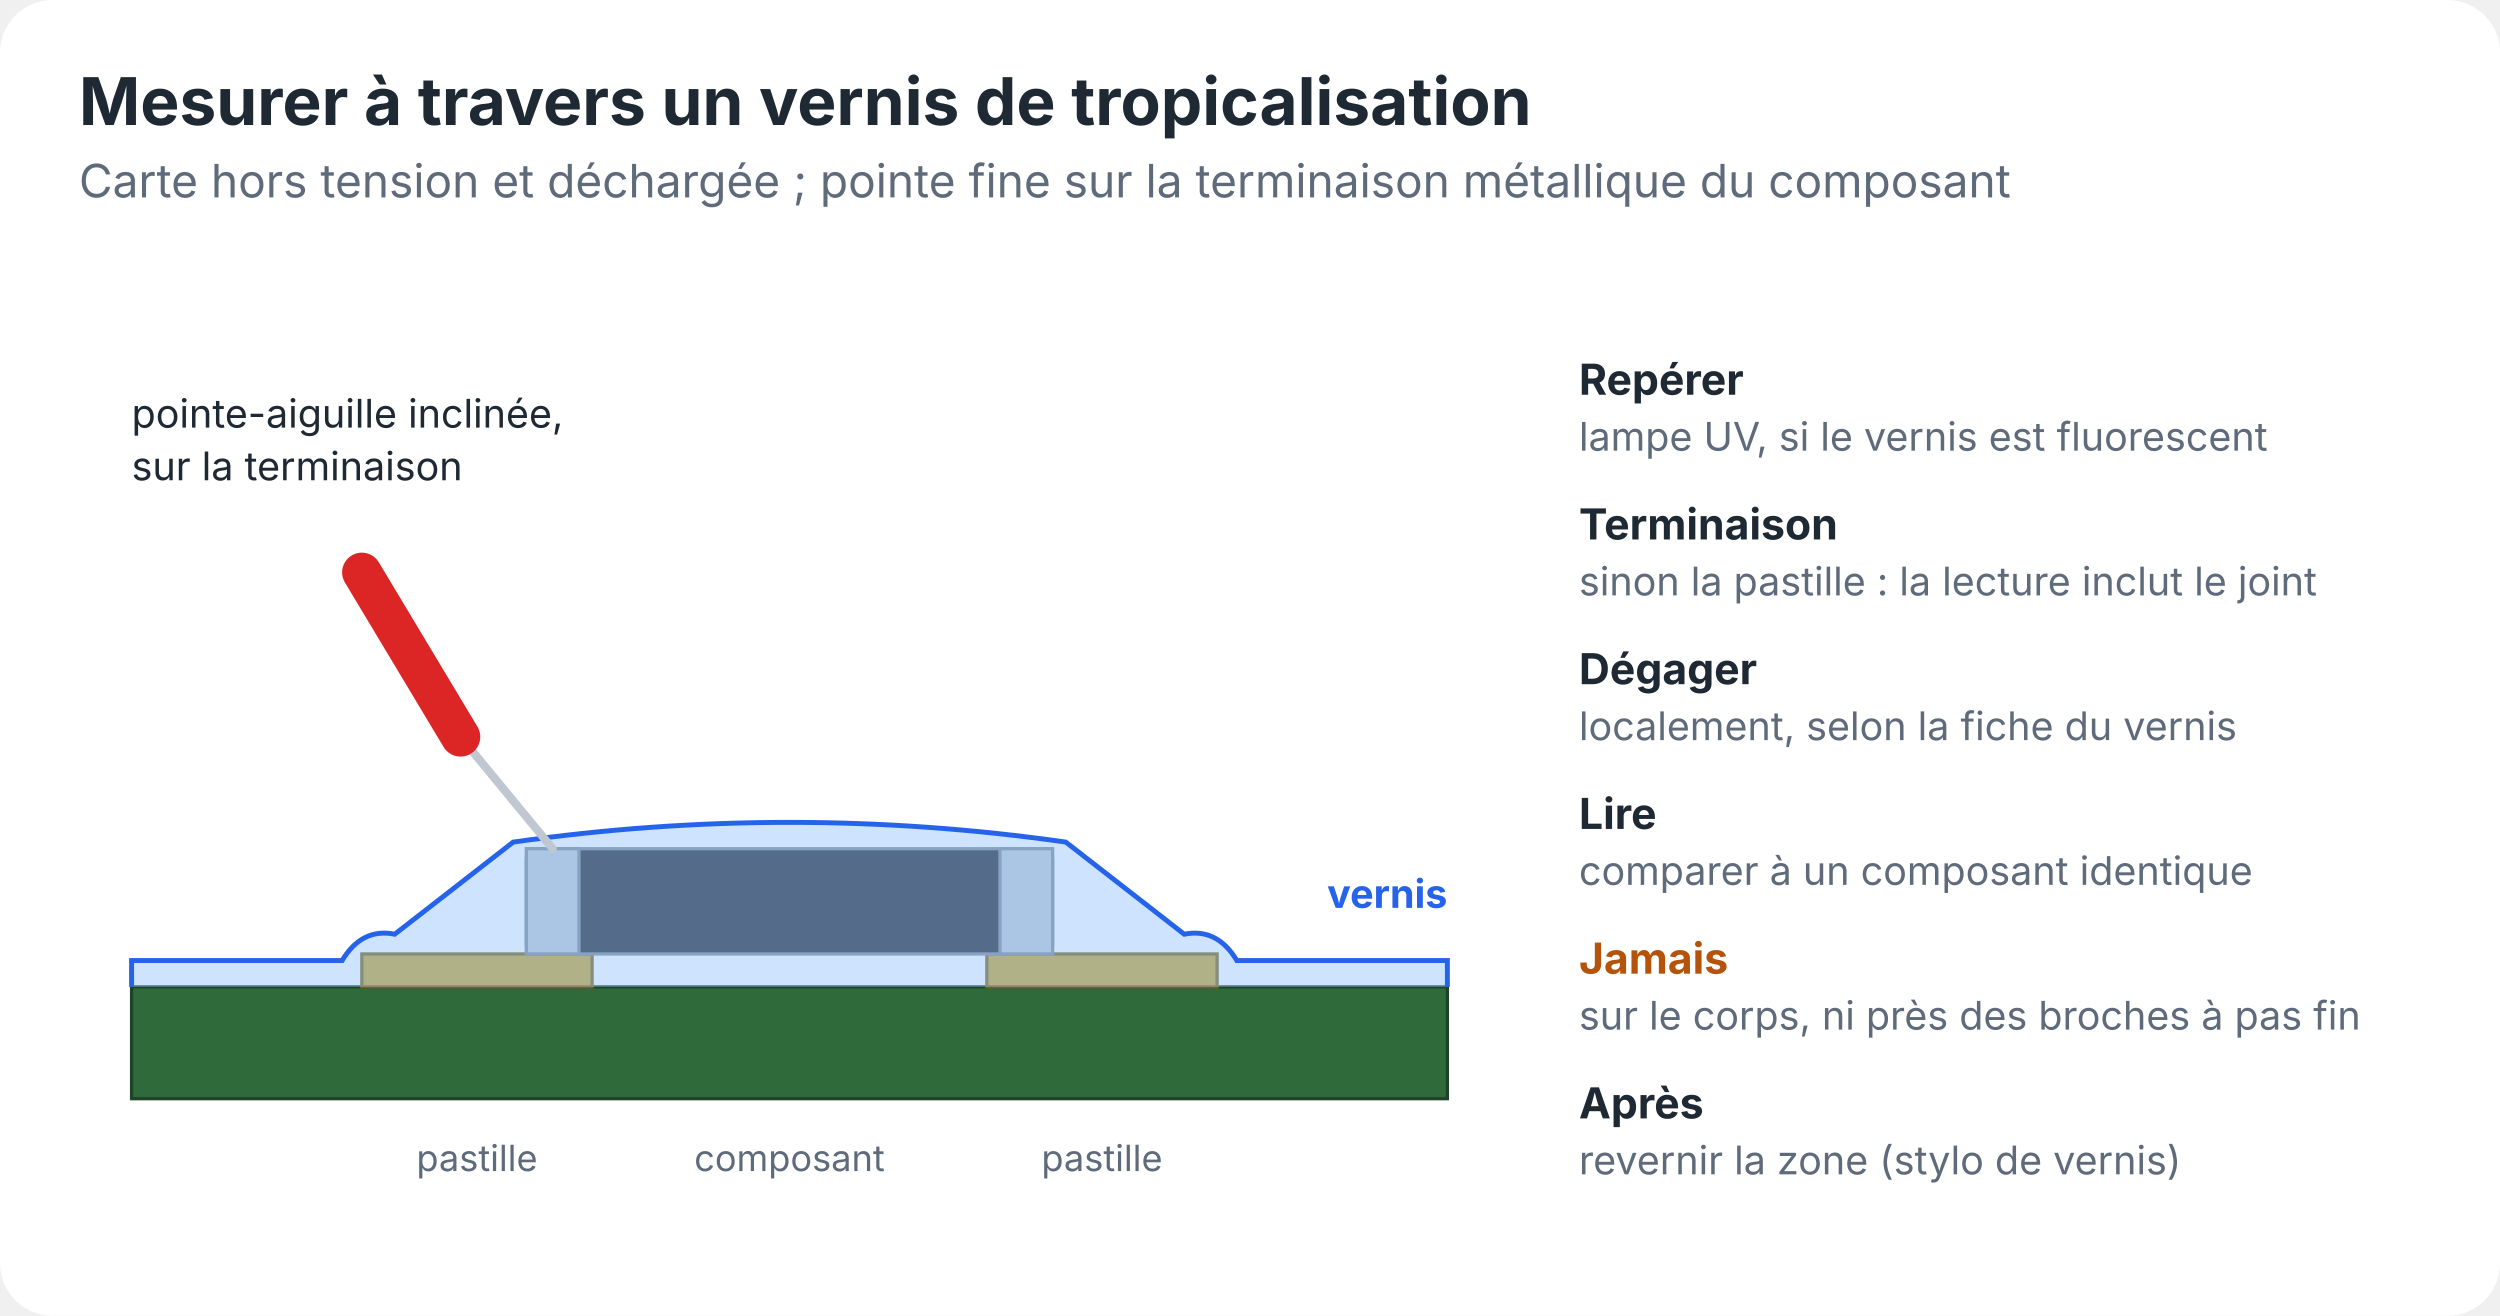
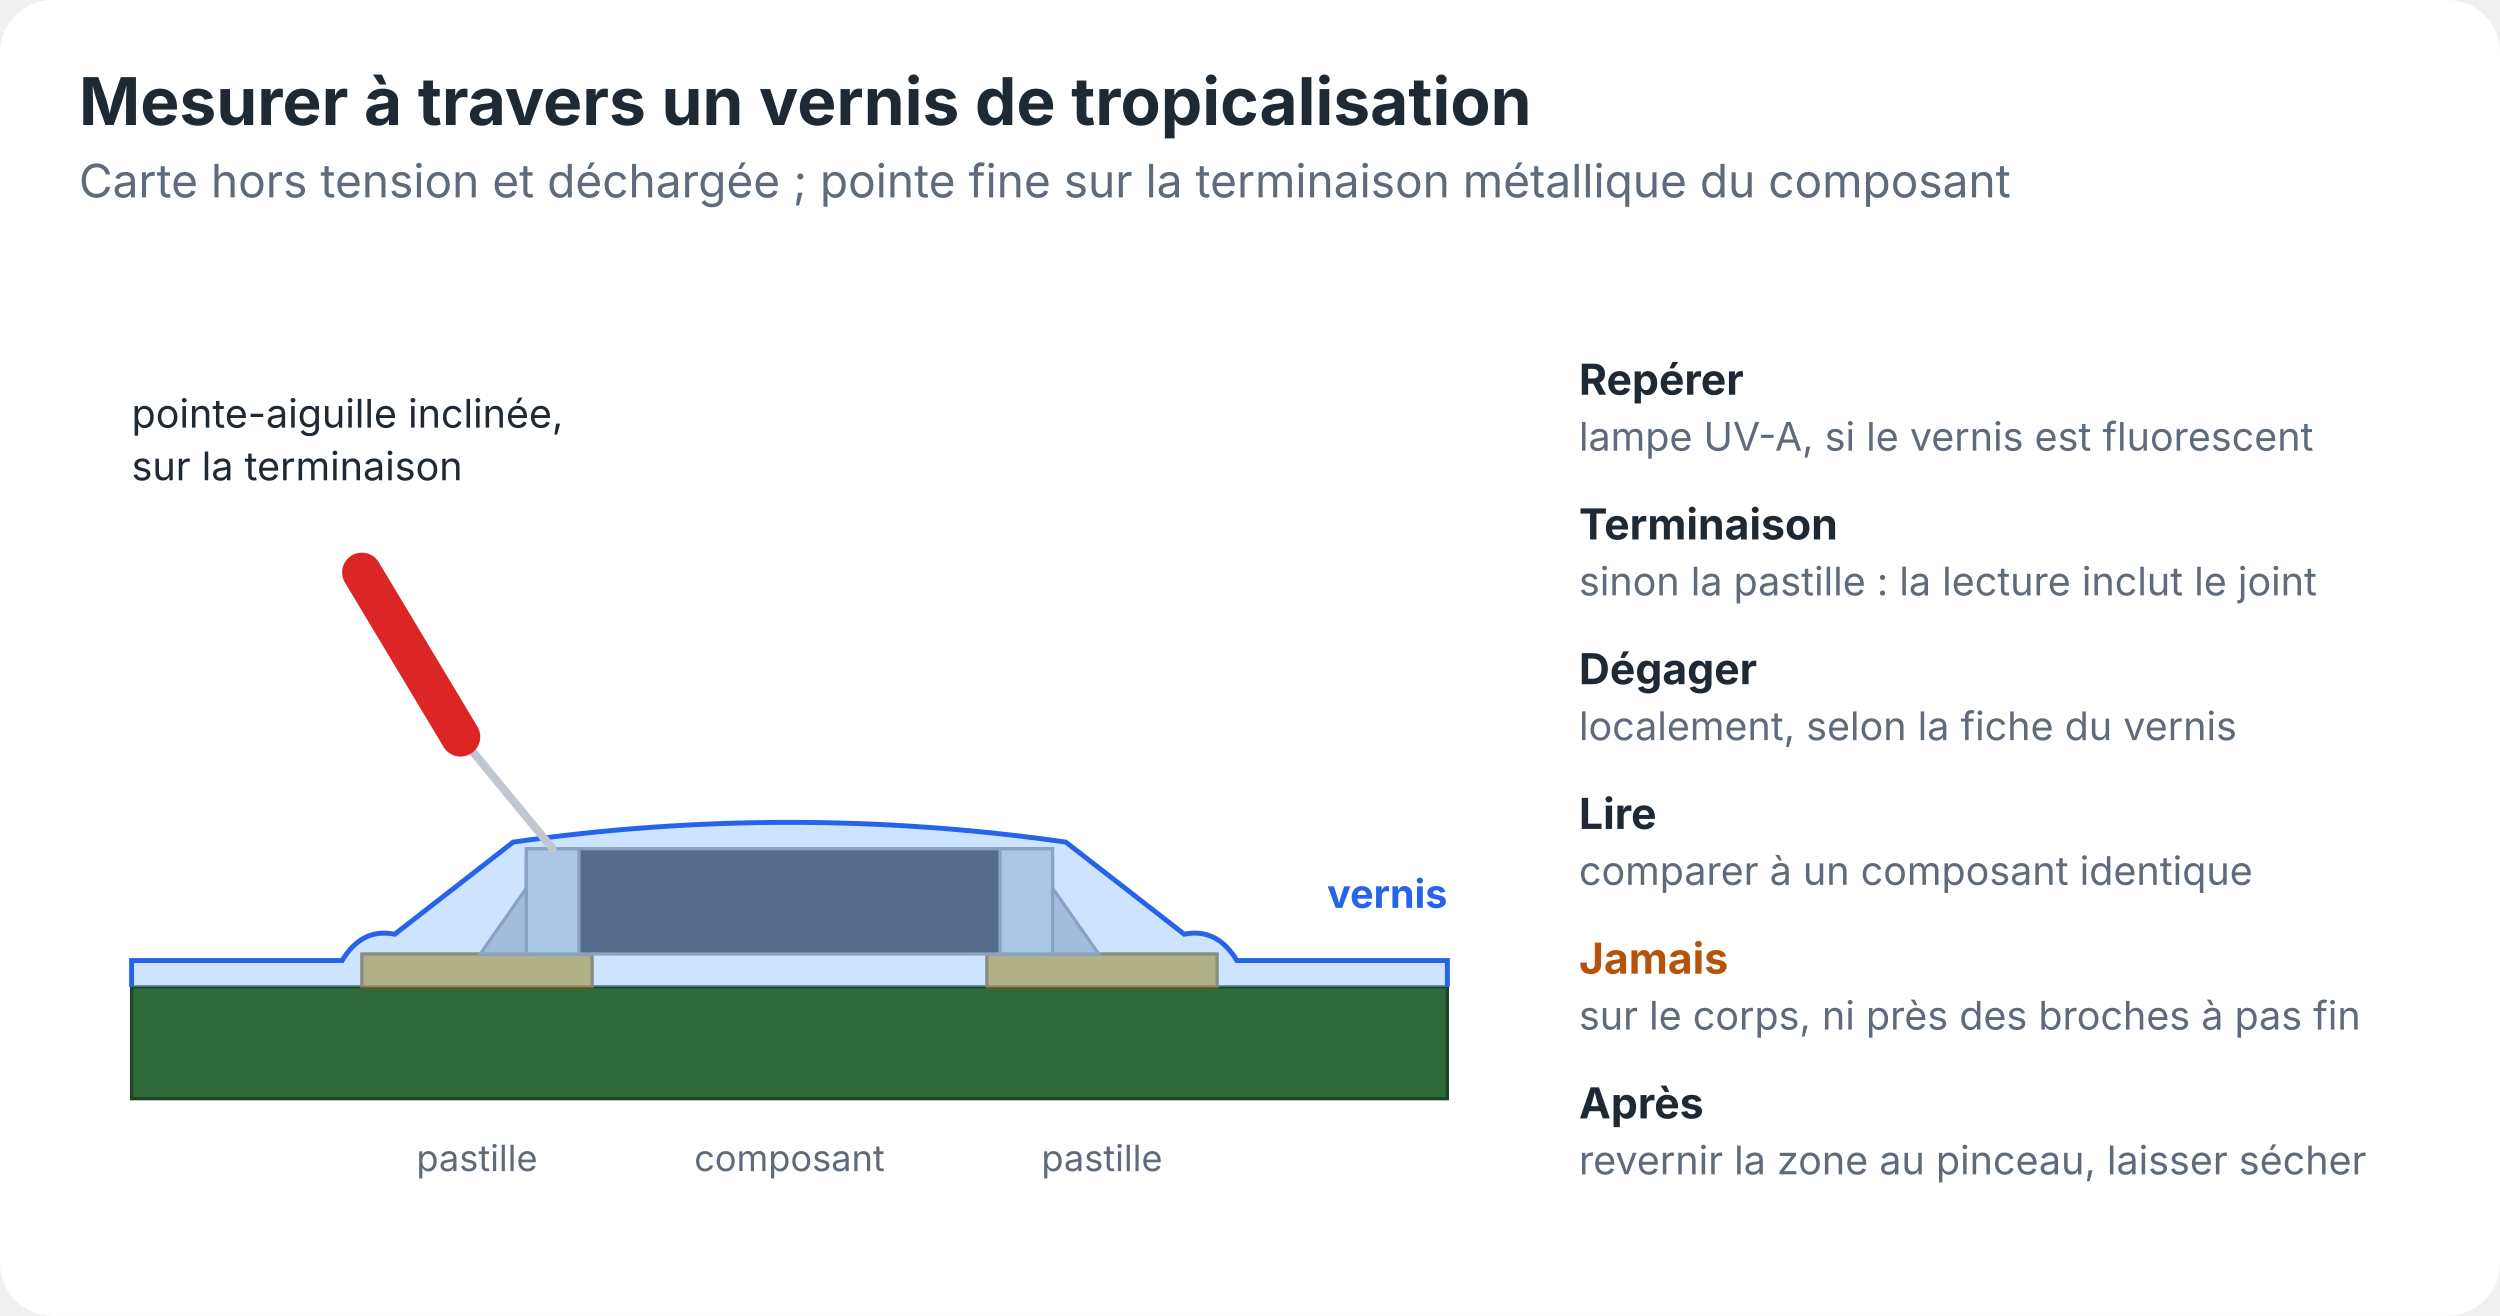
<svg xmlns="http://www.w3.org/2000/svg" viewBox="0 0 760 400" role="img" aria-labelledby="t d" font-family="system-ui, -apple-system, Segoe UI, sans-serif">
  <style>
    .bg{fill:#ffffff}.fg{fill:#1f2933}.mut{fill:#5f6b7a}
    .wire{stroke:#1f2933;stroke-width:3;fill:none;stroke-linecap:round;stroke-linejoin:round}
    .panel{fill:#f3f5f8;stroke:#d5dbe3}.grid{stroke:#d5dbe3;stroke-width:1.5;stroke-dasharray:5 5;fill:none}
    .ok{fill:#15803d}.no{fill:#b91c1c}.warn{fill:#b45309}.blue{fill:#2563eb}.amber{fill:#b45309}
    .blk{stroke:#20242b}.blkf{fill:#20242b}
    .flow{fill:none;stroke-width:4;stroke-linecap:round;stroke-dasharray:1 13;animation:run 1.1s linear infinite}
    .fb{stroke:#2563eb}.fa{stroke:#d97706}.fr{stroke:#dc2626}
    @keyframes run{to{stroke-dashoffset:-14}}
    @media (prefers-reduced-motion: reduce){.flow{animation:none}}
    @media (prefers-color-scheme: dark){
      .bg{fill:#0d1117}.fg{fill:#e6edf3}.mut{fill:#9aa7b4}.wire{stroke:#c9d1d9}
      .panel{fill:#161b22;stroke:#30363d}.grid{stroke:#30363d}
      .ok{fill:#4ade80}.no{fill:#f87171}.warn{fill:#fbbf24}.blue{fill:#60a5fa}.amber{fill:#fbbf24}
      .blk{stroke:#8b949e}.blkf{fill:#8b949e}.fb{stroke:#60a5fa}.fa{stroke:#fbbf24}.fr{stroke:#f87171}
    }
  </style>
  <rect class="bg" width="760" height="400" rx="16" />
  <text class="fg" x="24" y="38" font-size="20" font-weight="700">Mesurer à travers un vernis de tropicalisation</text>
  <text class="mut" x="24" y="60" font-size="14">Carte hors tension et déchargée ; pointe fine sur la terminaison métallique du composant</text>
  <rect x="40" y="300" width="400" height="34" fill="#2f6b3a" stroke="#1d4426" />
  <rect x="110" y="290" width="70" height="10" fill="#c9a227" stroke="#7a6212" />
  <rect x="300" y="290" width="70" height="10" fill="#c9a227" stroke="#7a6212" />
  <rect x="160" y="258" width="160" height="32" rx="3" fill="#20242b" stroke="#7d8794" />
  <rect x="160" y="258" width="16" height="32" fill="#c0c7d0" stroke="#7d8794" />
  <rect x="304" y="258" width="16" height="32" fill="#c0c7d0" stroke="#7d8794" />
+   <path d="M160 270 V290 H146 Z M320 270 V290 H334 Z" fill="#aeb6c0" stroke="#7d8794" />
  <path d="M40 300 V292 H104 Q110 282 120 284 L156 256 Q240 244 324 256 L360 284 Q370 282 376 292 H440 V300" fill="#93c5fd" fill-opacity="0.45" stroke="#2563eb" stroke-width="1.5" />
  <text class="blue" x="440" y="276" font-size="12" text-anchor="end" font-weight="700">vernis</text>
  <text class="mut" x="145" y="356" font-size="11" text-anchor="middle">pastille</text>
  <text class="mut" x="240" y="356" font-size="11" text-anchor="middle">composant</text>
  <text class="mut" x="335" y="356" font-size="11" text-anchor="middle">pastille</text>
  <path d="M168 258 L140 224" stroke="#c0c7d0" stroke-width="2.5" stroke-linecap="round" />
  <path d="M140 224 L110 174" stroke="#dc2626" stroke-width="12" stroke-linecap="round" />
  <text class="fg" x="40" y="130" font-size="12">pointe-aiguille inclinée,</text>
  <text class="fg" x="40" y="146" font-size="12">sur la terminaison</text>
  <text class="fg" x="480" y="120" font-size="13" font-weight="700">Repérer</text>
-   <text class="mut" x="480" y="137" font-size="12">lampe UV, si le vernis est fluorescent</text>
+   <text class="mut" x="480" y="137" font-size="12">lampe UV-A, si le vernis est fluorescent</text>
  <text class="fg" x="480" y="164" font-size="13" font-weight="700">Terminaison</text>
  <text class="mut" x="480" y="181" font-size="12">sinon la pastille : la lecture inclut le joint</text>
  <text class="fg" x="480" y="208" font-size="13" font-weight="700">Dégager</text>
  <text class="mut" x="480" y="225" font-size="12">localement, selon la fiche du vernis</text>
  <text class="fg" x="480" y="252" font-size="13" font-weight="700">Lire</text>
  <text class="mut" x="480" y="269" font-size="12">comparer à un composant identique</text>
  <text class="warn" x="480" y="296" font-size="13" font-weight="700">Jamais</text>
  <text class="mut" x="480" y="313" font-size="12">sur le corps, ni près des broches à pas fin</text>
  <text class="fg" x="480" y="340" font-size="13" font-weight="700">Après</text>
-   <text class="mut" x="480" y="357" font-size="12">revernir la zone (stylo de vernis)</text>
+   <text class="mut" x="480" y="357" font-size="12">revernir la zone au pinceau, laisser sécher</text>
</svg>
